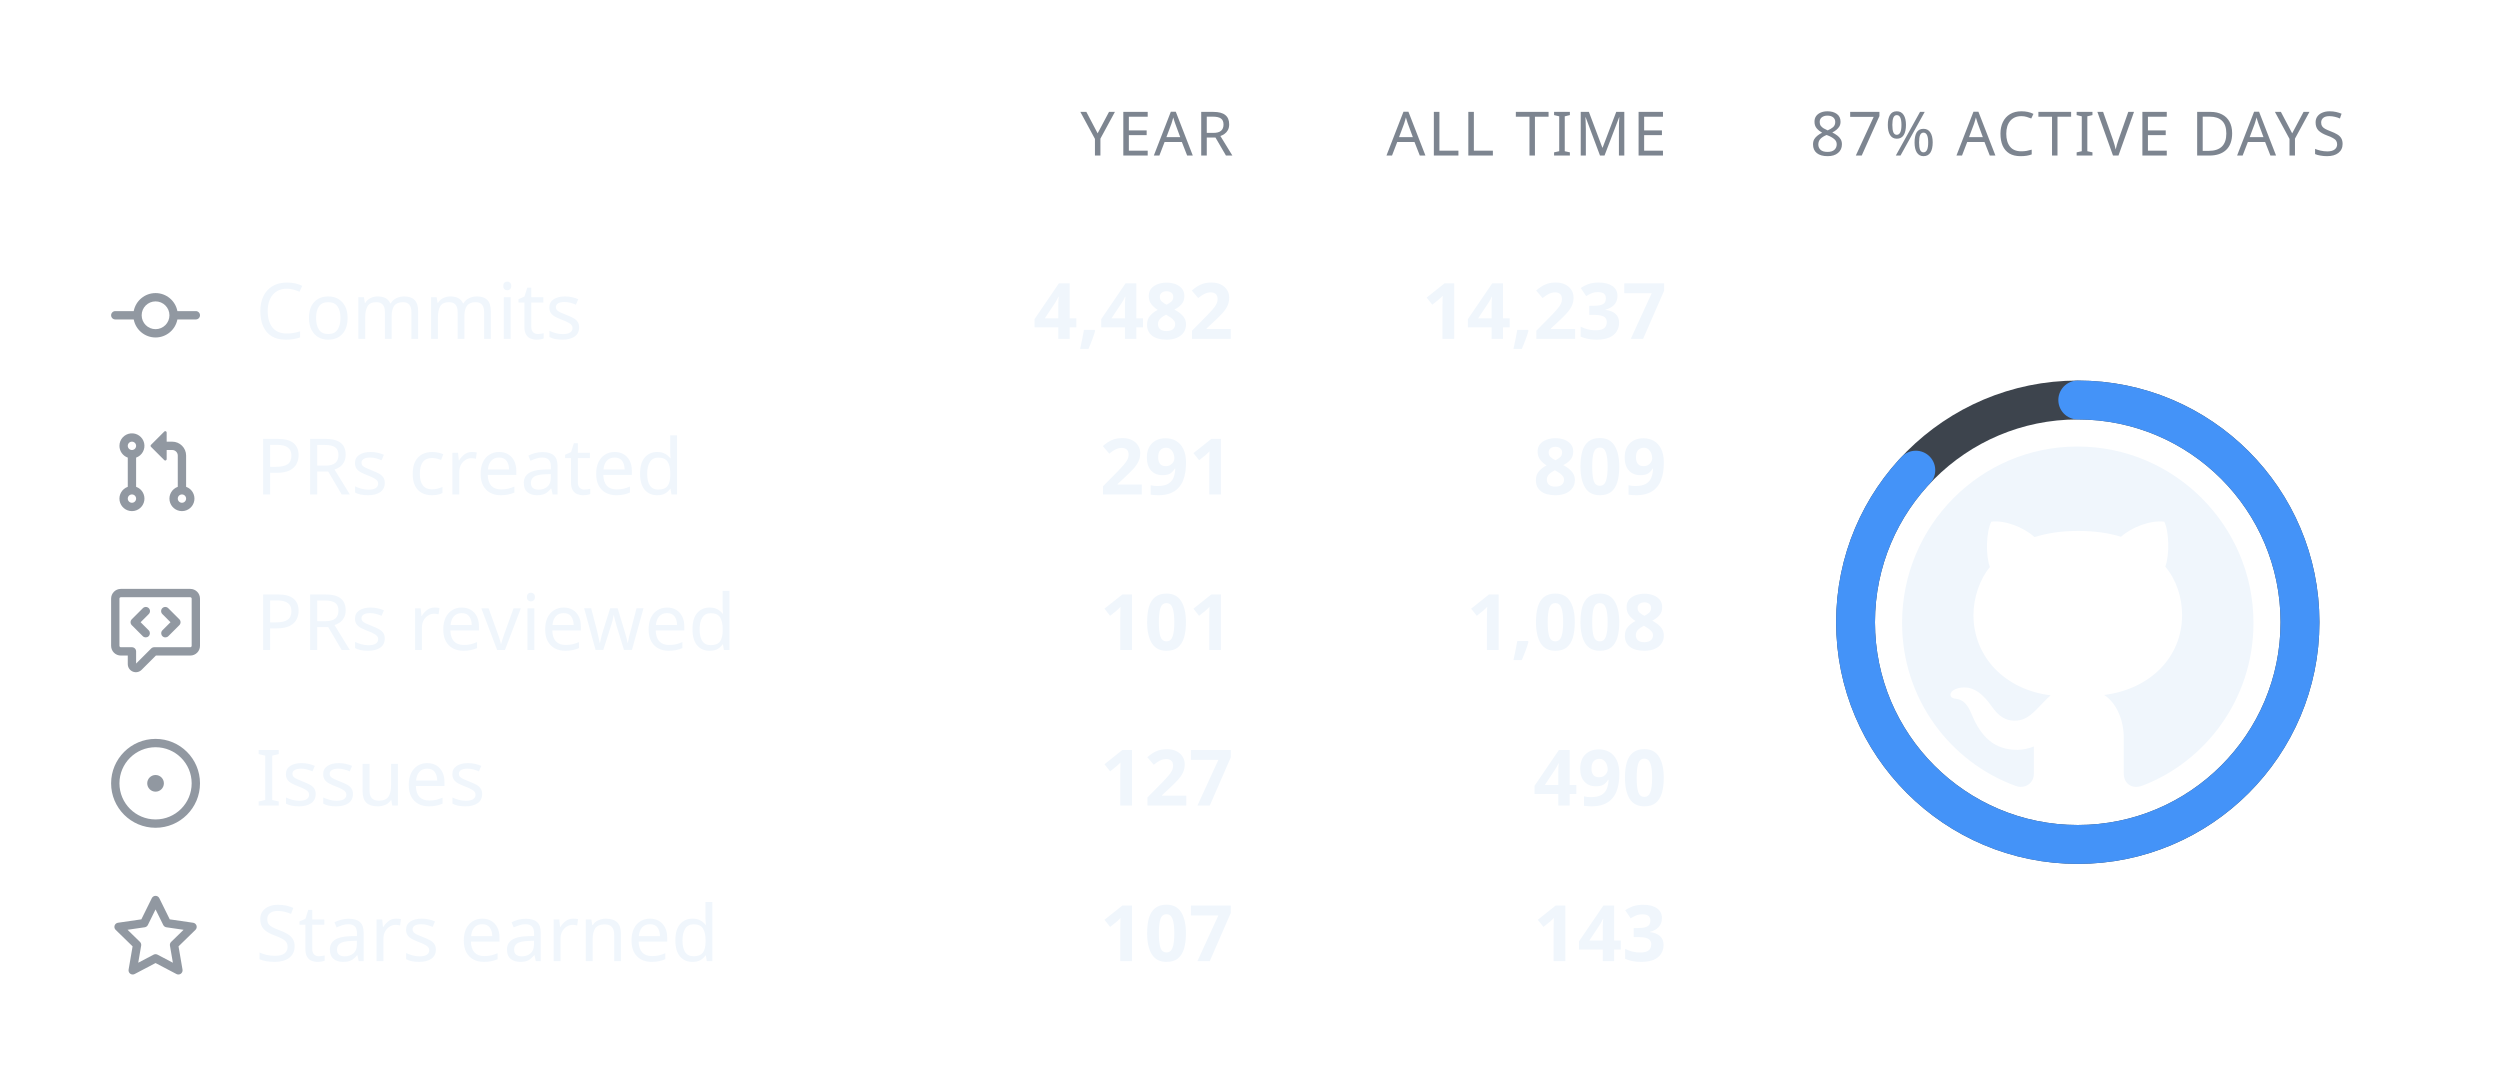
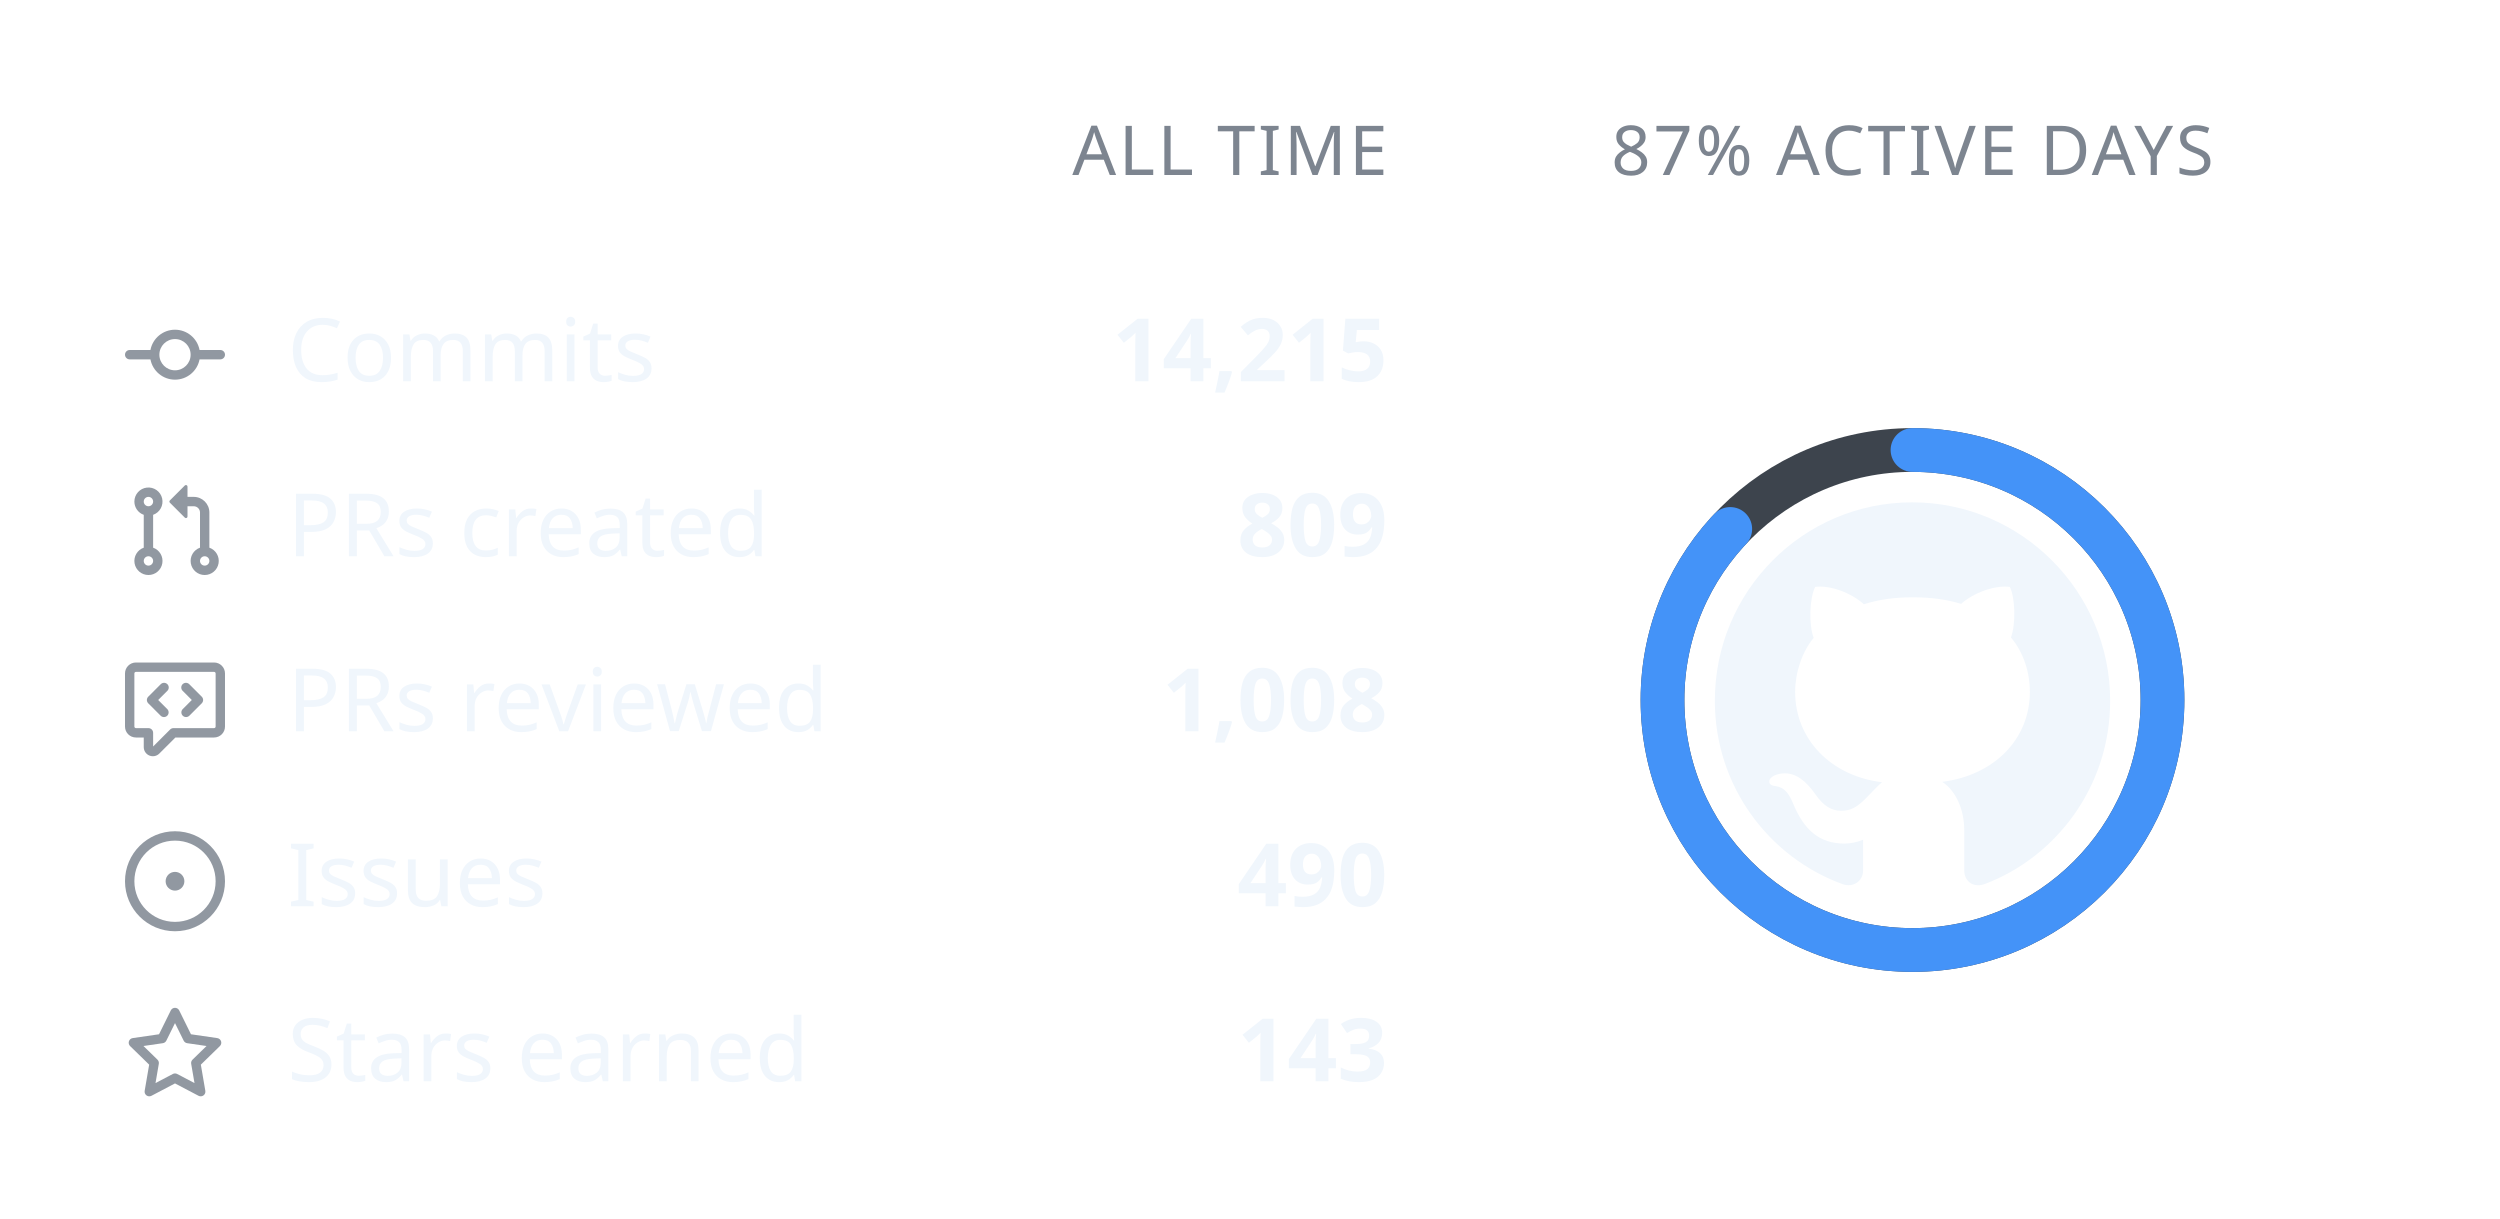
- <svg xmlns="http://www.w3.org/2000/svg" width="450" height="195" viewBox="0 0 450 195" fill="none" role="img" aria-labelledby="title desc">
+ <svg xmlns="http://www.w3.org/2000/svg" width="400" height="195" viewBox="0 0 400 195" fill="none" role="img" aria-labelledby="title desc">
  <style>
  text { font-family: -apple-system, BlinkMacSystemFont, 'Segoe UI', 'Noto Sans', Helvetica, Arial, sans-serif; fill: #f0f6fc; }
  .label { font-size: 14px; }
  .value { font-size: 14px; font-weight: 600; font-variant-numeric: tabular-nums; }
  .small { font-size: 12px; }
  .col { font-size: 11px; fill: #7d8590; letter-spacing: 0.04em; }
  .secondary { fill: #9198a1; }
  .muted { fill: #7d8590; }
  .icon { fill: #9198a1; }
  .fade { animation: fade 0.45s ease-out both; }
  .grow { transform-box: fill-box; transform-origin: left center; animation: grow 0.9s cubic-bezier(.2,.7,.2,1) 0.15s both; }
  .ring { animation: ring 1.2s cubic-bezier(.2,.7,.2,1) 0.2s both; }
  .pop { transform-box: fill-box; transform-origin: center; animation: pop 0.4s ease-out 0.5s both; }
  @keyframes fade { from { opacity: 0; transform: translateY(4px); } }
  @keyframes grow { from { transform: scaleX(0); } }
  @keyframes pop { from { opacity: 0; transform: scale(0.6); } }
  @media (prefers-reduced-motion: reduce) { * { animation: none !important; } }
  .logo { fill: #f0f6fc; }
  @keyframes ring { from { stroke-dashoffset: 251.33; } }
+   .year, .all { transform-box: fill-box; transform-origin: center; }
+   .year { opacity: 0; animation: year 6s ease-in-out infinite both; }
+   .all { animation: all 6s ease-in-out infinite both; }
+   @keyframes year { 0%, 44% { opacity: 1; transform: scaleY(1); } 47%, 97% { opacity: 1; transform: scaleY(0); } 100% { opacity: 1; transform: scaleY(1); } }
+   @keyframes all { 0%, 47% { transform: scaleY(0); } 50%, 94% { transform: scaleY(1); } 97%, 100% { transform: scaleY(0); } }
</style>
-   <rect x="0.5" y="0.5" width="449" height="194" rx="6" fill="none" stroke="none" />
-   <text x="222" y="28" class="col" text-anchor="end">YEAR</text>
-   <text x="300" y="28" class="col" text-anchor="end">ALL TIME</text>
-   <text x="374" y="28" class="col" text-anchor="middle">87% ACTIVE DAYS</text>
+   <rect x="0.5" y="0.5" width="399" height="194" rx="6" fill="none" stroke="none" />
+   <g class="year" style="animation-delay: 0ms">
+     <text x="222" y="28" class="col" text-anchor="end">YEAR</text>
+   </g>
+   <g class="all" style="animation-delay: 0ms">
+     <text x="222" y="28" class="col" text-anchor="end">ALL TIME</text>
+   </g>
+   <text x="306" y="28" class="col" text-anchor="middle">87% ACTIVE DAYS</text>
  <g transform="translate(0 46)">
    <g class="fade" style="animation-delay: 200ms">
      <g class="icon" transform="translate(20 3) scale(1)">
        <path d="M11.93 8.5a4.002 4.002 0 0 1-7.86 0H.75a.75.75 0 0 1 0-1.5h3.32a4.002 4.002 0 0 1 7.86 0h3.32a.75.75 0 0 1 0 1.5Zm-1.43-.75a2.5 2.5 0 1 0-5 0 2.5 2.5 0 0 0 5 0Z" />
      </g>
      <text x="46" y="15" class="label">Commits</text>
-       <text x="222" y="15" class="value" text-anchor="end">4,482</text>
-       <text x="300" y="15" class="value" text-anchor="end">14,237</text>
+       <g class="year" style="animation-delay: 70ms">
+         <text x="222" y="15" class="value" text-anchor="end">4,473</text>
+       </g>
+       <g class="all" style="animation-delay: 70ms">
+         <text x="222" y="15" class="value" text-anchor="end">14,215</text>
+       </g>
    </g>
  </g>
  <g transform="translate(0 74)">
    <g class="fade" style="animation-delay: 290ms">
      <g class="icon" transform="translate(20 3) scale(1)">
        <path d="M1.5 3.25a2.25 2.25 0 1 1 3 2.122v5.256a2.251 2.251 0 1 1-1.5 0V5.372A2.25 2.25 0 0 1 1.5 3.25Zm5.677-.177L9.573.677A.25.25 0 0 1 10 .854V2.5h1A2.5 2.5 0 0 1 13.5 5v5.628a2.251 2.251 0 1 1-1.5 0V5a1 1 0 0 0-1-1h-1v1.646a.25.25 0 0 1-.427.177L7.177 3.427a.25.25 0 0 1 0-.354ZM3.75 2.5a.75.75 0 1 0 0 1.5.75.75 0 0 0 0-1.5Zm0 9.5a.75.75 0 1 0 0 1.5.75.75 0 0 0 0-1.5Zm8.25.75a.75.75 0 1 0 1.5 0 .75.75 0 0 0-1.5 0Z" />
      </g>
      <text x="46" y="15" class="label">PRs created</text>
-       <text x="222" y="15" class="value" text-anchor="end">291</text>
-       <text x="300" y="15" class="value" text-anchor="end">809</text>
+       <g class="year" style="animation-delay: 140ms">
+         <text x="222" y="15" class="value" text-anchor="end">292</text>
+       </g>
+       <g class="all" style="animation-delay: 140ms">
+         <text x="222" y="15" class="value" text-anchor="end">809</text>
+       </g>
    </g>
  </g>
  <g transform="translate(0 102)">
    <g class="fade" style="animation-delay: 380ms">
      <g class="icon" transform="translate(20 3) scale(1)">
        <path d="M1.75 1h12.5c.966 0 1.75.784 1.75 1.75v8.5A1.75 1.75 0 0 1 14.25 13H8.061l-2.574 2.573A1.458 1.458 0 0 1 3 14.543V13H1.75A1.75 1.75 0 0 1 0 11.25v-8.5C0 1.784.784 1 1.75 1ZM1.5 2.75v8.5c0 .138.112.25.25.25h2a.75.75 0 0 1 .75.75v2.19l2.72-2.72a.749.749 0 0 1 .53-.22h6.5a.25.25 0 0 0 .25-.25v-8.5a.25.25 0 0 0-.25-.25H1.75a.25.25 0 0 0-.25.25Zm5.28 1.72a.75.75 0 0 1 0 1.06L5.31 7l1.47 1.47a.751.751 0 0 1-.018 1.042.751.751 0 0 1-1.042.018l-2-2a.75.75 0 0 1 0-1.06l2-2a.75.75 0 0 1 1.06 0Zm2.44 0a.75.75 0 0 1 1.06 0l2 2a.75.75 0 0 1 0 1.06l-2 2a.751.751 0 0 1-1.042-.018.751.751 0 0 1-.018-1.042L10.69 7 9.22 5.53a.75.75 0 0 1 0-1.06Z" />
      </g>
      <text x="46" y="15" class="label">PRs reviewed</text>
-       <text x="222" y="15" class="value" text-anchor="end">101</text>
-       <text x="300" y="15" class="value" text-anchor="end">1,008</text>
+       <g class="year" style="animation-delay: 210ms">
+         <text x="222" y="15" class="value" text-anchor="end">101</text>
+       </g>
+       <g class="all" style="animation-delay: 210ms">
+         <text x="222" y="15" class="value" text-anchor="end">1,008</text>
+       </g>
    </g>
  </g>
  <g transform="translate(0 130)">
    <g class="fade" style="animation-delay: 470ms">
      <g class="icon" transform="translate(20 3) scale(1)">
        <path d="M8 9.5a1.5 1.5 0 1 0 0-3 1.5 1.5 0 0 0 0 3Z" />
        <path d="M8 0a8 8 0 1 1 0 16A8 8 0 0 1 8 0ZM1.5 8a6.5 6.5 0 1 0 13 0 6.5 6.5 0 0 0-13 0Z" />
      </g>
      <text x="46" y="15" class="label">Issues</text>
-       <text x="222" y="15" class="value" text-anchor="end">127</text>
-       <text x="300" y="15" class="value" text-anchor="end">490</text>
+       <g class="year" style="animation-delay: 280ms">
+         <text x="222" y="15" class="value" text-anchor="end">127</text>
+       </g>
+       <g class="all" style="animation-delay: 280ms">
+         <text x="222" y="15" class="value" text-anchor="end">490</text>
+       </g>
    </g>
  </g>
  <g transform="translate(0 158)">
    <g class="fade" style="animation-delay: 560ms">
      <g class="icon" transform="translate(20 3) scale(1)">
        <path d="M8 .25a.75.75 0 0 1 .673.418l1.882 3.815 4.21.612a.75.75 0 0 1 .416 1.279l-3.046 2.97.719 4.192a.751.751 0 0 1-1.088.791L8 12.347l-3.766 1.98a.75.75 0 0 1-1.088-.79l.72-4.194L.818 6.374a.75.75 0 0 1 .416-1.28l4.21-.611L7.327.668A.75.75 0 0 1 8 .25Zm0 2.445L6.615 5.5a.75.75 0 0 1-.564.41l-3.097.45 2.24 2.184a.75.75 0 0 1 .216.664l-.528 3.084 2.769-1.456a.75.75 0 0 1 .698 0l2.77 1.456-.53-3.084a.75.75 0 0 1 .216-.664l2.24-2.183-3.096-.45a.75.75 0 0 1-.564-.41L8 2.694Z" />
      </g>
      <text x="46" y="15" class="label">Stars earned</text>
-       <text x="222" y="15" class="value" text-anchor="end">107</text>
-       <text x="300" y="15" class="value" text-anchor="end">143</text>
+       <g class="year" style="animation-delay: 350ms">
+         <text x="222" y="15" class="value" text-anchor="end">107</text>
+       </g>
+       <g class="all" style="animation-delay: 350ms">
+         <text x="222" y="15" class="value" text-anchor="end">143</text>
+       </g>
    </g>
  </g>
-   <circle cx="374" cy="112" r="40" stroke="#3d444d" stroke-width="7" fill="none" />
-   <circle class="ring" cx="374" cy="112" r="40" stroke="#4493f8" stroke-width="7" fill="none" stroke-linecap="round" stroke-dasharray="251.33" stroke-dashoffset="32.67" transform="rotate(-90 374 112)" />
+   <circle cx="306" cy="112" r="40" stroke="#3d444d" stroke-width="7" fill="none" />
+   <circle class="ring" cx="306" cy="112" r="40" stroke="#4493f8" stroke-width="7" fill="none" stroke-linecap="round" stroke-dasharray="251.33" stroke-dashoffset="32.67" transform="rotate(-90 306 112)" />
  <g class="pop">
-     <g class="logo" transform="translate(341 77.625) scale(2.75)">
+     <g class="logo" transform="translate(273 77.625) scale(2.75)">
      <path d="M10.226 17.284c-2.965-.36-5.054-2.493-5.054-5.256 0-1.123.404-2.336 1.078-3.144-.292-.741-.247-2.314.09-2.965.898-.112 2.111.36 2.83 1.01.853-.269 1.752-.404 2.853-.404 1.1 0 1.999.135 2.807.382.696-.629 1.932-1.1 2.83-.988.315.606.36 2.179.067 2.942.72.854 1.101 2 1.101 3.167 0 2.763-2.089 4.852-5.098 5.234.763.494 1.28 1.572 1.28 2.807v2.336c0 .674.561 1.056 1.235.786 4.066-1.55 7.255-5.615 7.255-10.646C23.5 6.188 18.334 1 11.978 1 5.62 1 .5 6.188.5 12.545c0 4.986 3.167 9.12 7.435 10.669.606.225 1.19-.18 1.19-.786V20.63a2.9 2.9 0 0 1-1.078.224c-1.483 0-2.359-.808-2.987-2.313-.247-.607-.517-.966-1.034-1.033-.27-.023-.359-.135-.359-.27 0-.27.45-.471.898-.471.652 0 1.213.404 1.797 1.235.45.651.921.943 1.483.943.561 0 .92-.202 1.437-.719.382-.381.674-.718.944-.943" />
    </g>
  </g>
</svg>
